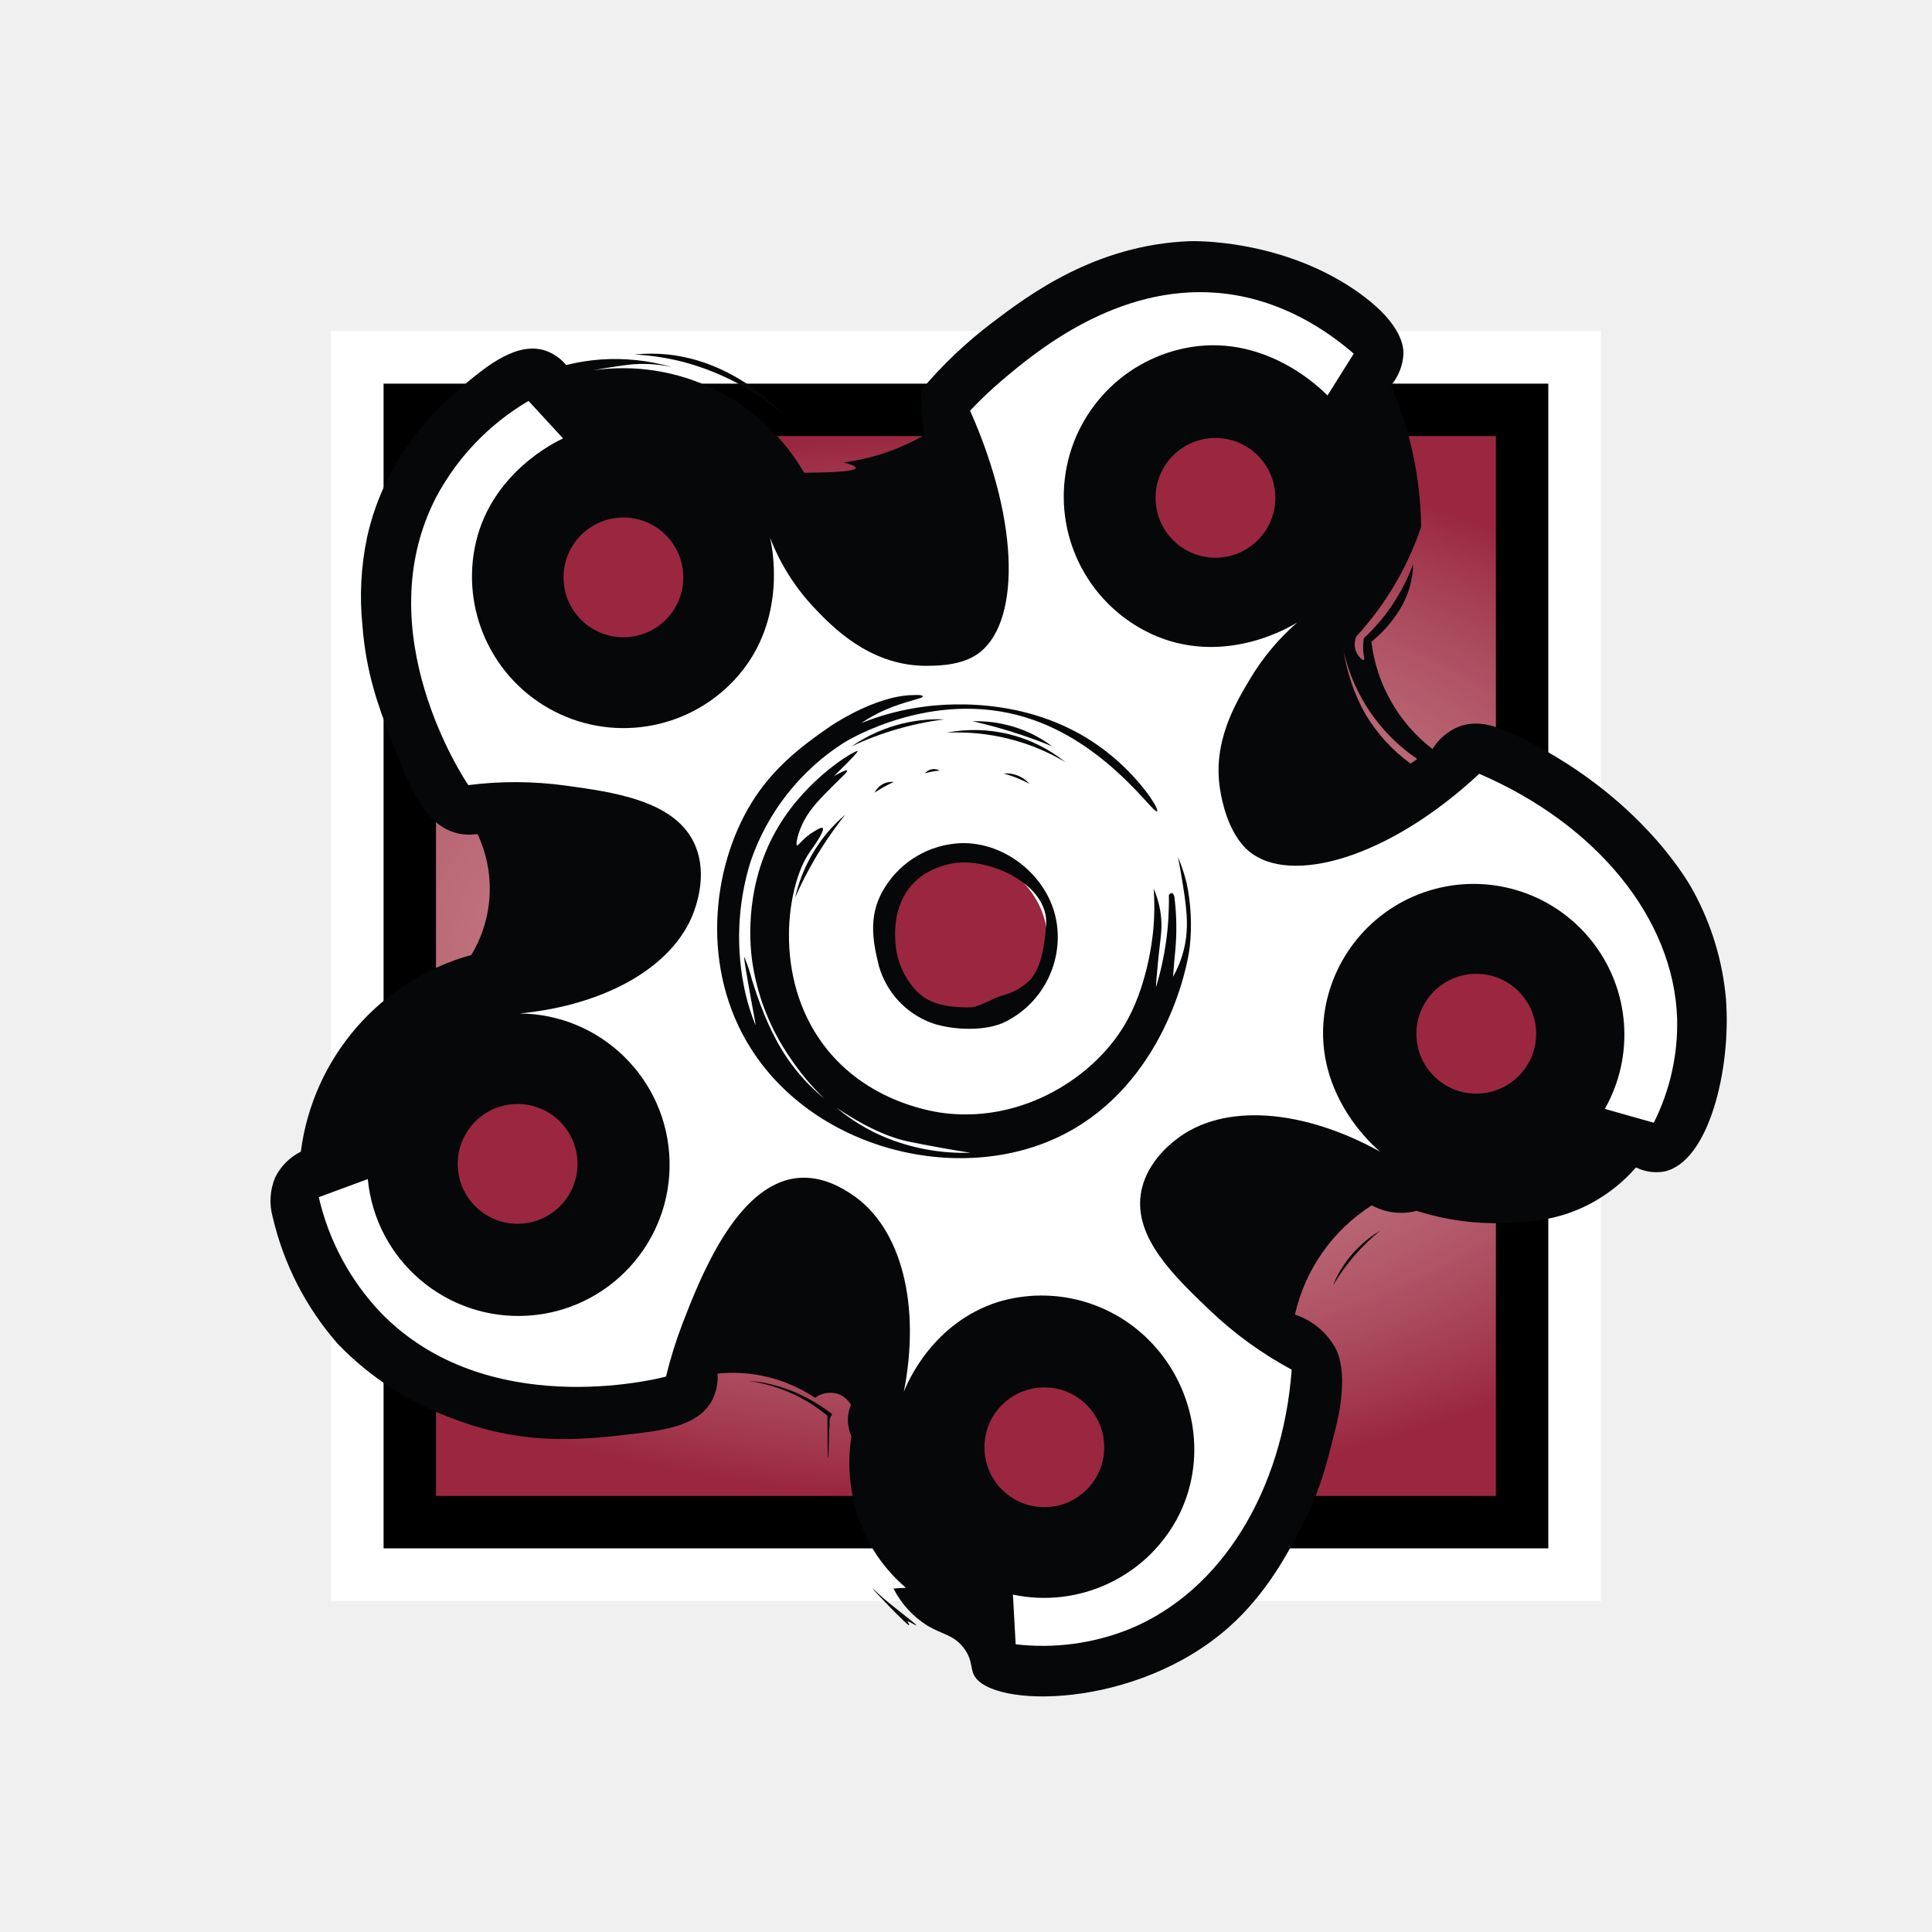
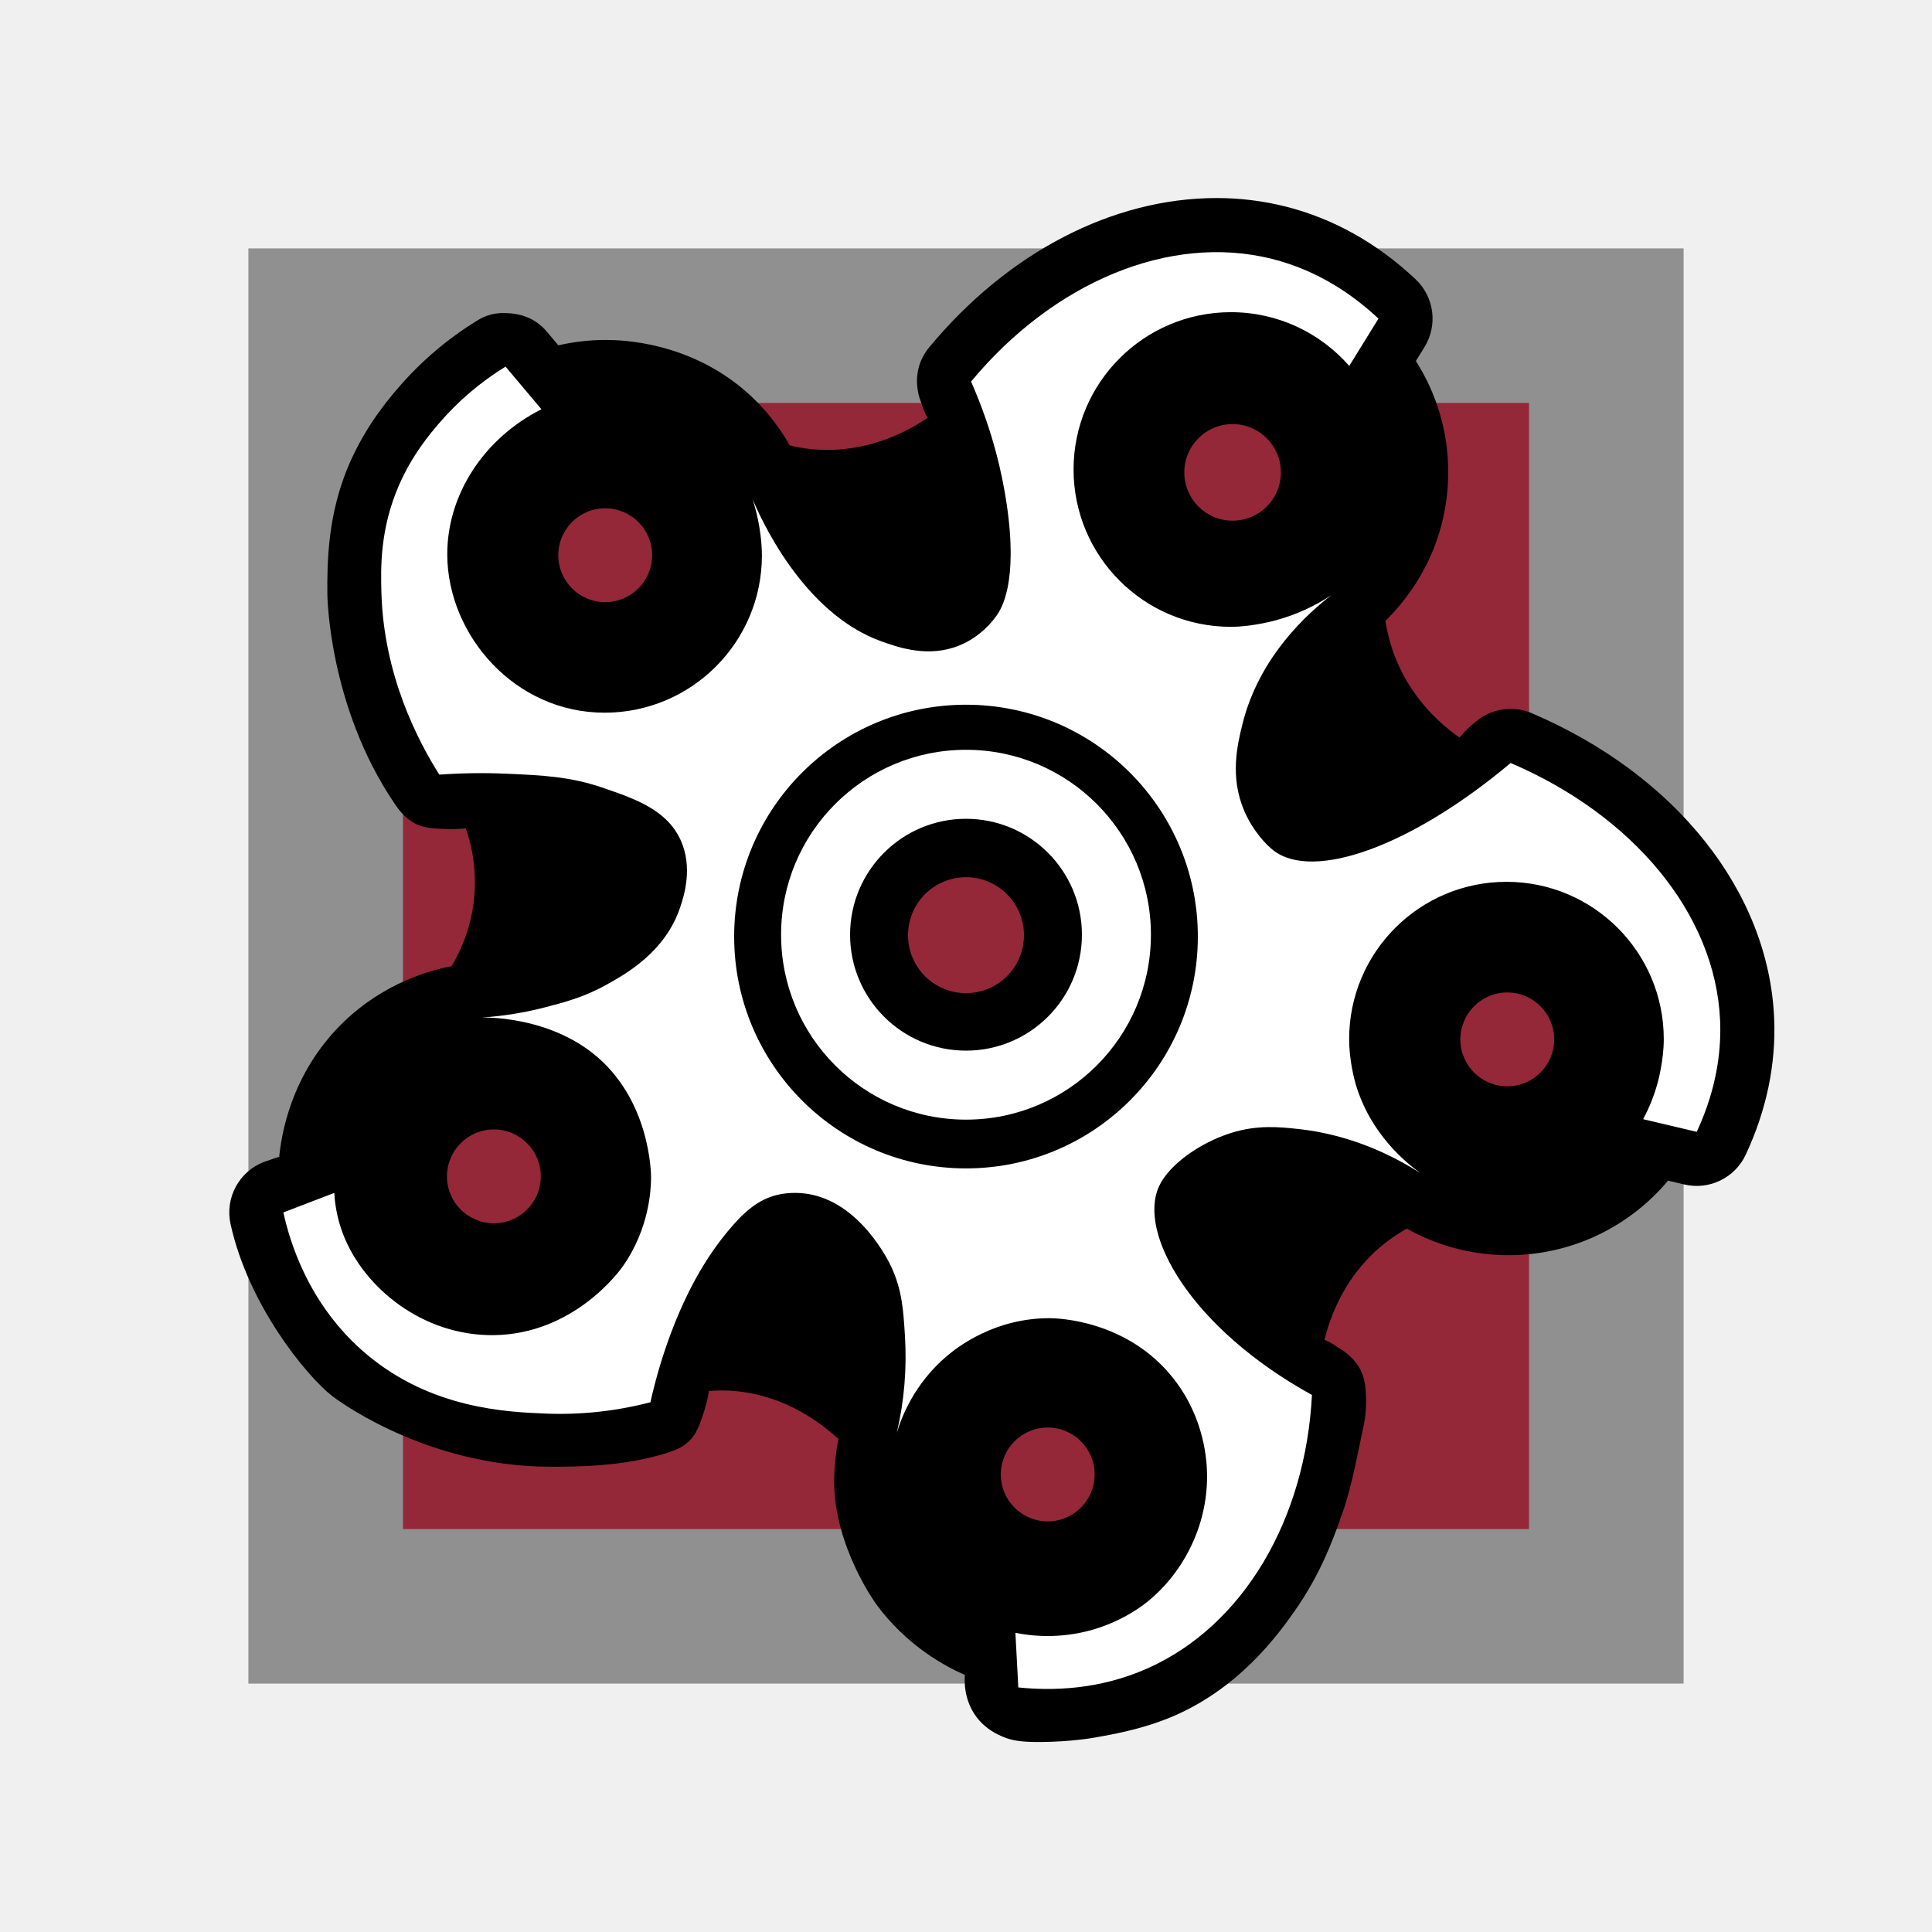
- <svg xmlns="http://www.w3.org/2000/svg" viewBox="0 0 350 350">
-   <defs>
-     <radialGradient id="a" cx="174.99" cy="175" r="96" gradientTransform="matrix(0 -1 1.75 0 -131.26 349.99)" gradientUnits="userSpaceOnUse">
-       <stop offset="0" stop-color="#cc7a78" />
-       <stop offset="1" stop-color="#fff" stop-opacity="0" />
-     </radialGradient>
-   </defs>
-   <path fill="#fff" d="M59.95 59.96h230.08v230.08H59.95z" />
-   <path d="M69.49 69.5h211v211h-211z" />
-   <path fill="#9a273f" d="M78.99 79h192v192h-192z" />
-   <path fill="url(#a)" d="M78.99 79h192v192h-192z" />
-   <g fill="#050708">
-     <path d="M312.67 180.92a49.85 49.85 0 0 0-5.92-19.5s-8.91-17.46-32.92-28.58c-2.69-1.25-6.12-2.49-9.52-1.22a10.15 10.15 0 0 0-4.81 4.07 28.88 28.88 0 0 1-11.06-19.44 21.65 21.65 0 0 0 4.38-4.69 17.32 17.32 0 0 0 2.38-4.62 16.46 16.46 0 0 0 .81-4.77 34.9 34.9 0 0 1-8.94 13.46 9.13 9.13 0 0 0-.12 1.81c0 1.32.35 2 .14 2.12s-1.08-.62-1.45-1.56a3.76 3.76 0 0 1 .06-2.69 55.29 55.29 0 0 0 11.75-19.87A66.6 66.6 0 0 0 252 69.83a9.69 9.69 0 0 0 2.25-5.77c0-1.13-.18-5.18-7.44-10.56-14.07-10.43-31.19-9.81-31.19-9.81-17.22.62-29.37 9.83-35.94 14.81a79.61 79.61 0 0 0-12.81 12.19c0 1.27 0 2.65.13 4.13s.27 2.78.46 4a39.15 39.15 0 0 1-14.63 4.94q2.24.61 2.21 1-.07.83-9.37.88a37.92 37.92 0 0 0-38.24-18.55c1-.2 2.48-.46 4.23-.71 1.09-.15 2.31-.35 3.38-.41a23.76 23.76 0 0 1 6.78.56 37.19 37.19 0 0 0-13.06-1.4 36.58 36.58 0 0 0-6.19 1 8.6 8.6 0 0 0-3.82-2.63c-5.1-1.63-10.5 2.78-14.4 6-4.28 3.65-14.44 12.42-17.85 27.83a52 52 0 0 0-.84 16c.65 8.55 2.9 14.61 4.93 19.93 3.49 9.17 6.27 16.2 12.17 17.67a9.76 9.76 0 0 0 3.75.17 23.22 23.22 0 0 1-1.13 21.9 42.61 42.61 0 0 0-30.88 35.63 10.44 10.44 0 0 0-4.67 4.71 11 11 0 0 0-.42 7.17 53.09 53.09 0 0 0 11.83 23A55 55 0 0 0 82.08 257c13.35 5.13 24 3.82 34.25 2.56 5.58-.69 10.44-1.89 12.59-5.72a9.31 9.31 0 0 0 1.08-5 26.68 26.68 0 0 1 6.58.13 27.21 27.21 0 0 1 11.08 4.25 4.69 4.69 0 0 1 4.12-.71 4.43 4.43 0 0 1 2.38 2 6.94 6.94 0 0 0-.5 1.83 7.23 7.23 0 0 0 .58 3.83 31 31 0 0 0 3.31 19.47 29.36 29.36 0 0 0 6.56 8l-2.25.13a17 17 0 0 0 6.14 6.73c2.61 1.56 4.64 1.65 6.42 3.83s1.37 3.8 2 5.08c3 6.14 29.47 6.32 46.33-8.75 6.7-6 10.47-13.17 12.83-17.67 3.53-6.72 4.69-11.44 6.42-18.42.5-2 2.42-10.13-.25-14.67a14.71 14.71 0 0 0-2.08-2.67 13.22 13.22 0 0 0-5.08-3.08 31.75 31.75 0 0 1 13.92-19.79 11.08 11.08 0 0 0 8.13 1 47.07 47.07 0 0 0 16 2.2c4.21-.16 9.84-.38 15.91-3.74a29.32 29.32 0 0 0 7.83-6.33 8.27 8.27 0 0 0 5.08.75c8.06-1.67 12.21-18.48 11.21-31.32zm-57.12-42.58a30 30 0 0 1-8.21-9 33 33 0 0 1-2.74-6.34 34 34 0 0 1-1.18-5 32.26 32.26 0 0 0 13.33 19.5z" />
-     <path d="M150 264.17q-.09 0-.11-7.7a28.22 28.22 0 0 0-3.67-2.59 29 29 0 0 0-10.62-3.72 25.17 25.17 0 0 1 2.89.36 28.12 28.12 0 0 1 7.89 2.83 30.45 30.45 0 0 1 4.39 2.84 2.73 2.73 0 0 0-.17.25 3 3 0 0 0-.25.55 2.44 2.44 0 0 0-.07.88 9.3 9.3 0 0 1-.06 1.17q-.11 5.13-.22 5.13zm8.08 23.58c-.1.1 6.39 6.85 6.59 6.67s-.35-.53-.23-.66 1.49.77 1.55.69-.78-.75-.78-.75c-2.37-1.91-4-3.13-5.2-4.19s-1.9-1.79-1.93-1.76zm83.42-54.92a19.79 19.79 0 0 1 1.42-2.85 20.92 20.92 0 0 1 7.15-7.06 37 37 0 0 0-8.56 9.92zM142.75 75.88C139.56 72.45 132 65.41 121 64.22a30.37 30.37 0 0 0-6.08 0 44.17 44.17 0 0 1 9.55 1.54 45.58 45.58 0 0 1 18.28 10.12z" />
-   </g>
-   <path d="M57.75 216.88l8.88-3.28a27.4 27.4 0 1 0 27.5-30c16-1.55 28.65-8.85 31.89-19.36.44-1.43 2.08-6.76-.35-11.68-3.73-7.57-14.57-9.06-23.25-10.25a67.22 67.22 0 0 0-17.58-.08c-.76-1.11-18.44-27.71-5.84-52.14a44.46 44.46 0 0 1 16.75-17.46l6.25 6.79c-1.57.74-12.76 6.22-15.75 18.67a27.46 27.46 0 0 0 47.49 24.31c9-10.4 6.09-23.61 5.76-25a38.92 38.92 0 0 0 8.08 12.79c3.09 3.24 9.69 10.15 19.58 10.42 1.78 0 6.45.17 9.75-2 7.81-5.15 8.12-23.34-1.17-44.21a69.28 69.28 0 0 1 5.83-5.54c5.82-4.92 20.62-17.42 39.17-15.79 11.23 1 19.65 6.79 24.5 11l-4.75 7.57c-1-1-10.8-10.94-24.58-8.79a27.44 27.44 0 0 0-6.17 52.5c12.66 5.09 24.05-1.83 25.25-2.58a42.8 42.8 0 0 0-8.5 10.17c-2.69 4.5-6.93 11.57-5.42 20.33.25 1.44 1.34 7.78 5.26 11 7.36 6.06 25 1.42 41.65-14.09 21.09 9.07 35.29 26.12 35.85 44.42a39.85 39.85 0 0 1-4.23 18.79l-8.87-2.5a27.31 27.31 0 1 0-50.83-17.12c-1.93 14.86 9.51 24.36 10.15 24.88-14-7.76-28.5-8.95-37.06-2.16-1.14.9-5.54 4.39-6.33 9.87-1.14 7.92 6 14.8 12.5 21A68.39 68.39 0 0 0 234 248.13c-1.6 21.8-12.66 40.15-29.42 47a42.12 42.12 0 0 1-20.58 2.75l-.5-9a27.39 27.39 0 0 0 29.58-13.46c5.94-10.8 3.39-23.74-4.25-31.92a27.41 27.41 0 0 0-27.92-7.67c-12 3.76-16.57 14.77-17.17 16.29 3.07-15.6-.36-29.78-9.5-35.79-1.42-.93-5.2-3.42-9.86-2.91-11 1.21-17.57 18.17-20.73 26.33a79.51 79.51 0 0 0-3 9.63c-1.64.44-32.53 8.23-51.71-11.62a45 45 0 0 1-11.19-20.88z" fill="#fff" />
-   <g fill="#9a273f">
-     <circle cx="112.94" cy="104.6" r="10.85" />
-     <circle cx="220.19" cy="90.19" r="10.85" />
-     <circle cx="267.44" cy="187.27" r="10.85" />
-     <circle cx="189.19" cy="262.19" r="10.85" />
-     <circle cx="93.77" cy="210.85" r="10.85" />
-   </g>
-   <path d="M189.67 170.17c-.22 6.85-6.32 14.31-14.75 14.42a15.24 15.24 0 0 1-15.17-15c-.07-8.92 8-15.38 15.08-15.25 5.47.1 9.31 4.17 10.25 5.17s4.76 5.03 4.59 10.66z" fill="#9a273f" />
-   <path d="M174 152.75a17 17 0 0 0-13.65 7.93c-3 4.69-2.42 9.23-1.12 14.35a15.53 15.53 0 0 0 9.46 10.26c3.8 1.37 10.06 1.63 13.63-.28a17.17 17.17 0 0 0 9.17-17.39c-1.05-8.41-9.11-15.17-17.49-14.87zm1.71 29.75c-3.54 0-7.16-.34-9.71-3a14.17 14.17 0 0 1-3.79-8.83c-.55-7.36 3-13 10.6-14.29 6.33-1.06 17.31 3.83 16.7 11.28-.25 3.09-.73 7.62-3 9.95a10.87 10.87 0 0 1-5.09 2.78c-1.61.49-4.1 2.09-5.71 2.11zm-21.4-47.31a27.61 27.61 0 0 1 16.75-4.87 55.84 55.84 0 0 0-16.75 4.88zm-1.18 12.4a27 27 0 0 0-3.32 3.33 28.27 28.27 0 0 0-5.77 11.7 66.76 66.76 0 0 1 5.66-10.34c1.13-1.71 2.3-3.28 3.43-4.69zm5.31-4a3.49 3.49 0 0 1 3.47-1.94c-.53.25-1.08.53-1.66.84s-1.25.74-1.81 1.1zm9.13-3.49a2.09 2.09 0 0 1 1.12-.72 2.12 2.12 0 0 1 1.53.22 11.42 11.42 0 0 0-1.56.22c-.4.08-.76.18-1.09.28zm14.24.03a5.56 5.56 0 0 1 4.69 1.87c-.55-.3-1.15-.59-1.81-.87a22 22 0 0 0-2.88-1zm-10.34-7.39a26.26 26.26 0 0 1 21.53 5.32 38.37 38.37 0 0 0-21.53-5.32z" fill="#050708" />
-   <path d="M176.19 130.66a23.26 23.26 0 0 1 10.47 2.16 22.46 22.46 0 0 1 3.94 2.38c-1.73-.71-3.58-1.4-5.53-2.05a90.83 90.83 0 0 0-8.88-2.49z" fill="#050708" />
-   <path d="M215 160.11a31 31 0 0 0-1.6-4.86c.13.66.32 1.64.52 2.83 1 5.86 1.57 9.63.59 13.76a19.36 19.36 0 0 1-2 5.1c.14-2 .3-3.67.41-4.79a44.75 44.75 0 0 0-.12-9.28c0-.36-.16-1-.47-1.06s-.45.19-.58.35a53.66 53.66 0 0 1-2.33 16.68c0-.7.11-1.75.22-3 .46-5.46.94-6.95.72-9.5A17.17 17.17 0 0 0 209 161a44.67 44.67 0 0 1-.07 7.41c-.18 1.87-1.1 10.48-5.31 17.45-5.6 9.26-18 17.31-32 15.86-1.86-.19-14.49-1.71-22.53-12.57-9.16-12.38-6.45-28.95-2.47-34.68.43-.61 2.89-4 2.42-4.46-.31-.28-1.75.75-2.17 1-1.66 1.18-2.25 2.25-2.5 2.13s.14-2.33 1.33-4.54 2.86-3.92 5.42-6.46c1.43-1.42 2.48-2.34 2.33-2.54s-1.36.43-2.37 1c3.79-3.7 4.37-4.46 4.29-4.54-.25-.27-9 4.68-14.37 13.71-6 10-5.22 20.5-4.79 23.95a40.83 40.83 0 0 0 6.92 17.89 44.2 44.2 0 0 0 6.21 7.42 34.83 34.83 0 0 1-6.67-7.25c-3.56-5.22-5.46-11.19-6.46-14.33a28.12 28.12 0 0 0-1.37-4.08c-.07 0-.06.48.79 5.29s1.33 7 1.21 7a38.11 38.11 0 0 1-1.79-5.67A46 46 0 0 1 136 156a41.39 41.39 0 0 1 16.79-21.4c.85-.53 16.1-9.82 33-4.64 14.76 4.51 23.18 17.67 23.83 17 .4-.39-2.79-5.46-8-9.84-13.18-11.14-29.57-9.7-34.07-9.12a46.58 46.58 0 0 0-11.54 3 27.71 27.71 0 0 1 4.5-2.46c3.59-1.55 6.72-2 6.67-2.37s-1.53-.26-1.71-.25c-7 .06-15.18 5.74-15.18 5.74-3.37 2.34-8.65 6-12.69 11.6-7.95 11-10.94 29.2-3.08 44.08 10.95 20.74 39.28 28.07 58.5 18 17.61-9.23 22.05-29.42 22.54-34a37.24 37.24 0 0 0-.56-11.23zM160.27 206a34 34 0 0 1-8.73-5.33c6.29 4.25 10.55 5.6 12.88 6.1.91.2 3.68.74 6.42 1.23 4.11.74 4.94.79 4.94.83a37.38 37.38 0 0 1-15.51-2.83z" fill="#050708" />
+ <svg xmlns="http://www.w3.org/2000/svg" viewBox="0 0 350 350" style="enable-background:new 0 0 350 350" xml:space="preserve">
+   <switch>
+     <g>
+       <path style="opacity:.4" d="M45 45h260v260H45z" />
+       <path style="fill:#942838" d="M277 277H73V73h204v105.111c4.417 1.342 7.557 5.204 7.882 9.634.365 4.972-2.888 9.706-7.882 11.255v78z" />
+       <path d="M321.402 184.402c-1.009-22.906-17.824-44.054-43.883-55.191a9.798 9.798 0 0 0-8.435.349c-.711.376-1.174.736-1.721 1.16a17.402 17.402 0 0 0-2.945 2.905c-2.995-2.104-8.358-6.546-11.458-14.042a30.652 30.652 0 0 1-1.974-7.099c2.774-2.75 7.336-8.06 9.744-15.951a37.964 37.964 0 0 0 1.632-10.987c0-7.414-2.156-14.32-5.863-20.146l1.562-2.528a9.8 9.8 0 0 0-1.629-12.295c-7.002-6.574-14.943-11.009-23.605-13.181a51.123 51.123 0 0 0-12.424-1.518c-18.829-.001-37.792 9.836-52.026 26.989-4.043 4.872-1.426 10.21-1.426 10.211.32 1.149.768 2.042 1.1 2.62-3.268 2.204-9.922 5.951-18.632 5.803a29.798 29.798 0 0 1-6.332-.794c-2.665-4.688-5.69-7.784-7.772-9.623-10.297-9.097-22.446-9.492-25.479-9.5a38.49 38.49 0 0 0-8.687.975l-2.065-2.453a9.147 9.147 0 0 0-1.964-1.779c-2.22-1.485-4.499-1.576-5.547-1.604-.6-.016-1.534-.035-2.695.275a8.816 8.816 0 0 0-2.42 1.069 60.755 60.755 0 0 0-14.336 12.219c-1.73 2.016-5.781 6.738-8.807 13.668-3.957 9.062-4.063 17.888-4.009 23.757 0 0 .184 20.174 12.136 37.811.719 1.062 2.239 3.305 4.891 4.14.998.314 2.017.386 3.253.472 1.988.139 3.642.045 4.793-.071a29.563 29.563 0 0 1 1.514 12.66 29.575 29.575 0 0 1-4.081 12.299c-3.571.696-12.06 2.856-19.614 10.173-9.778 9.471-11.297 21.1-11.611 24.361l-2.751.93a9.8 9.8 0 0 0-6.072 11.248c3.204 14.641 13.695 27.487 18.453 31.2 0 0 15.292 11.933 37.246 12.733 1.531.056 3.847.044 4.167.042 6.769-.04 12.744-.593 18.583-2.312 2.155-.635 3.792-1.281 5.062-2.792 1.041-1.237 1.534-2.696 2.131-4.458a26.02 26.02 0 0 0 1.035-4.16 28.384 28.384 0 0 1 4.936.035c8.924.845 15.328 5.752 18.523 8.675-.069.33-.167.827-.269 1.432 0 0-.518 3.093-.516 6.213.009 11.887 7.597 22.241 7.597 22.241 5.601 7.643 12.569 11.304 16.083 12.854-.083 1.065-.22 4.563 2.146 7.667 1.705 2.237 3.866 3.162 4.833 3.562 1.549.641 3.149.938 6.75.917 5.286-.031 9.293-.715 9.729-.792 3.13-.549 8.418-1.475 13.649-3.615 12.377-5.062 19.511-14.899 22.476-19.094 4.894-6.924 7.122-13.201 8.736-17.75 1.462-4.12 2.289-8.135 3.944-16.167.099-.482.385-1.903.404-3.792.021-2.082.048-4.803-1.515-7.097-1.067-1.566-2.755-2.756-3.548-3.152a11.339 11.339 0 0 0-2.464-1.417c.956-3.81 3.378-10.945 9.859-16.583a29.5 29.5 0 0 1 5.067-3.545 37.541 37.541 0 0 0 8.144 3.387 37.766 37.766 0 0 0 10.275 1.421c11.612 0 21.994-5.252 28.903-13.503l2.943.695a9.8 9.8 0 0 0 11.133-5.397c3.779-8.108 5.51-16.446 5.143-24.78zm-231.93 37.209a8.5 8.5 0 1 1 .001-17.001 8.5 8.5 0 0 1-.001 17.001zm20.167-112.528a8.5 8.5 0 1 1 .001-17.001 8.5 8.5 0 0 1-.001 17.001zM175 179.917c-5.799 0-10.5-4.701-10.5-10.5s4.701-10.5 10.5-10.5 10.5 4.701 10.5 10.5-4.701 10.5-10.5 10.5zm14.806 95.694a8.5 8.5 0 1 1 .001-17.001 8.5 8.5 0 0 1-.001 17.001zm33.491-181.283c-4.833 0-8.75-3.917-8.75-8.75s3.917-8.75 8.75-8.75 8.75 3.917 8.75 8.75-3.918 8.75-8.75 8.75zm49.759 102.469a8.5 8.5 0 1 1 .001-17.001 8.5 8.5 0 0 1-.001 17.001z" />
+       <path style="fill:#fff" d="M311.611 184.833c-.853-19.361-15.865-37.175-37.944-46.611-18.014 15.14-35.747 21.411-42.958 15.851-1.328-1.024-3.745-3.564-5.292-7.157-2.634-6.117-1.288-11.895-.333-15.75 3.067-12.386 12.081-20.241 16.083-23.333a34.68 34.68 0 0 1-9.938 4.511s-4.246 1.211-8.242 1.211c-15.74 0-28.5-12.76-28.5-28.5s12.76-28.5 28.5-28.5c8.552 0 16.218 3.772 21.442 9.736l5.294-8.569c-4.404-4.135-10.805-8.694-19.281-10.82-18.58-4.661-39.615 4.256-54.524 22.223 3.97 9.008 5.657 16.809 6.449 22.166 2.122 14.338-.991 19.07-1.866 20.292-.767 1.072-2.931 3.799-6.667 5.333-5.581 2.293-10.962.401-14-.667-14.476-5.089-22.171-22.686-23.5-25.833a35.052 35.052 0 0 1 1.212 4.967s.482 2.677.482 5.228c0 15.74-12.76 28.5-28.5 28.5-16.278 0-28.374-14.01-28.5-28.5-.094-10.878 6.565-21.178 17.056-26.472l-6.5-7.722a51.046 51.046 0 0 0-12.028 10.25c-1.71 1.993-4.874 5.735-7.264 11.208-3.457 7.917-3.328 14.948-3.194 19.55.435 14.949 6.586 26.71 10.486 32.909a105.92 105.92 0 0 1 12.25-.167c6.427.284 11.486.507 17.5 2.583 5.739 1.981 11.399 3.936 13.917 9.333 2.369 5.08.617 10.341-.027 12.273-2.721 8.165-9.934 12.145-13.556 14.143-3.957 2.183-7.555 3.112-10.861 3.972a62.072 62.072 0 0 1-11.472 1.861 33.664 33.664 0 0 1 5.49.438c2.21.36 8.699 1.487 14.385 5.896 10.649 8.257 10.742 22.02 10.736 22.708-.021 2.315-.37 9.193-5.056 15.958-.557.804-8.863 12.371-23.444 12.542-12.794.15-23.508-8.51-27.278-18.25a24.785 24.785 0 0 1-1.611-7.514l-9.222 3.528c1.09 4.982 4.443 16.809 15.167 25.778 11.737 9.816 25.33 10.378 32.333 10.667a64.77 64.77 0 0 0 19-2.056 92.948 92.948 0 0 1 3.132-10.925c3.727-10.527 7.997-16.552 10.785-19.936 3.228-3.92 5.749-5.854 8.917-6.667.463-.119 2.63-.647 5.417-.25 9.76 1.392 14.998 12.419 15.417 13.333 1.922 4.195 2.14 7.707 2.436 12.411a60.601 60.601 0 0 1-1.477 17.589c.769-2.565 3.024-8.841 9.167-14 1.826-1.534 8.572-6.812 18.542-6.778 1.278.004 14.068.267 22.458 10.986 5.61 7.167 6.025 14.883 6.042 17.514.062 9.524-4.66 18.174-11.312 23.257-1.049.802-4.404 3.24-9.458 4.688-6.08 1.742-11.264 1.089-13.951.556l.528 9.889c5.938.615 14.542.499 23.434-3.467 17.412-7.767 28.61-27.033 29.76-49.519-21.921-12.08-31.683-29.344-27.667-37.875 1.852-3.932 7.502-7.859 13-9.583 4.776-1.498 8.705-1.105 12.319-.706 4.62.511 12.787 2.102 21.973 7.956-2.669-1.929-8.923-7.019-11.633-15.863-.291-.948-1.255-4.571-1.255-8.387 0-15.74 12.76-28.5 28.5-28.5s28.5 12.76 28.5 28.5c0 3.821-1.049 7.68-1.049 7.681a31.547 31.547 0 0 1-2.687 6.82l9.708 2.292c3.963-8.513 4.43-15.668 4.23-20.21zM175 211.667c-23.196 0-42-18.804-42-42s18.804-42 42-42 42 18.804 42 42-18.804 42-42 42z" />
+       <path style="fill:#fff" d="M175 135.833c-18.502 0-33.5 14.998-33.5 33.5s14.998 33.5 33.5 33.5 33.5-14.998 33.5-33.5-14.998-33.5-33.5-33.5zm0 54.5c-11.598 0-21-9.402-21-21s9.402-21 21-21 21 9.402 21 21-9.402 21-21 21z" />
+     </g>
+   </switch>
</svg>
